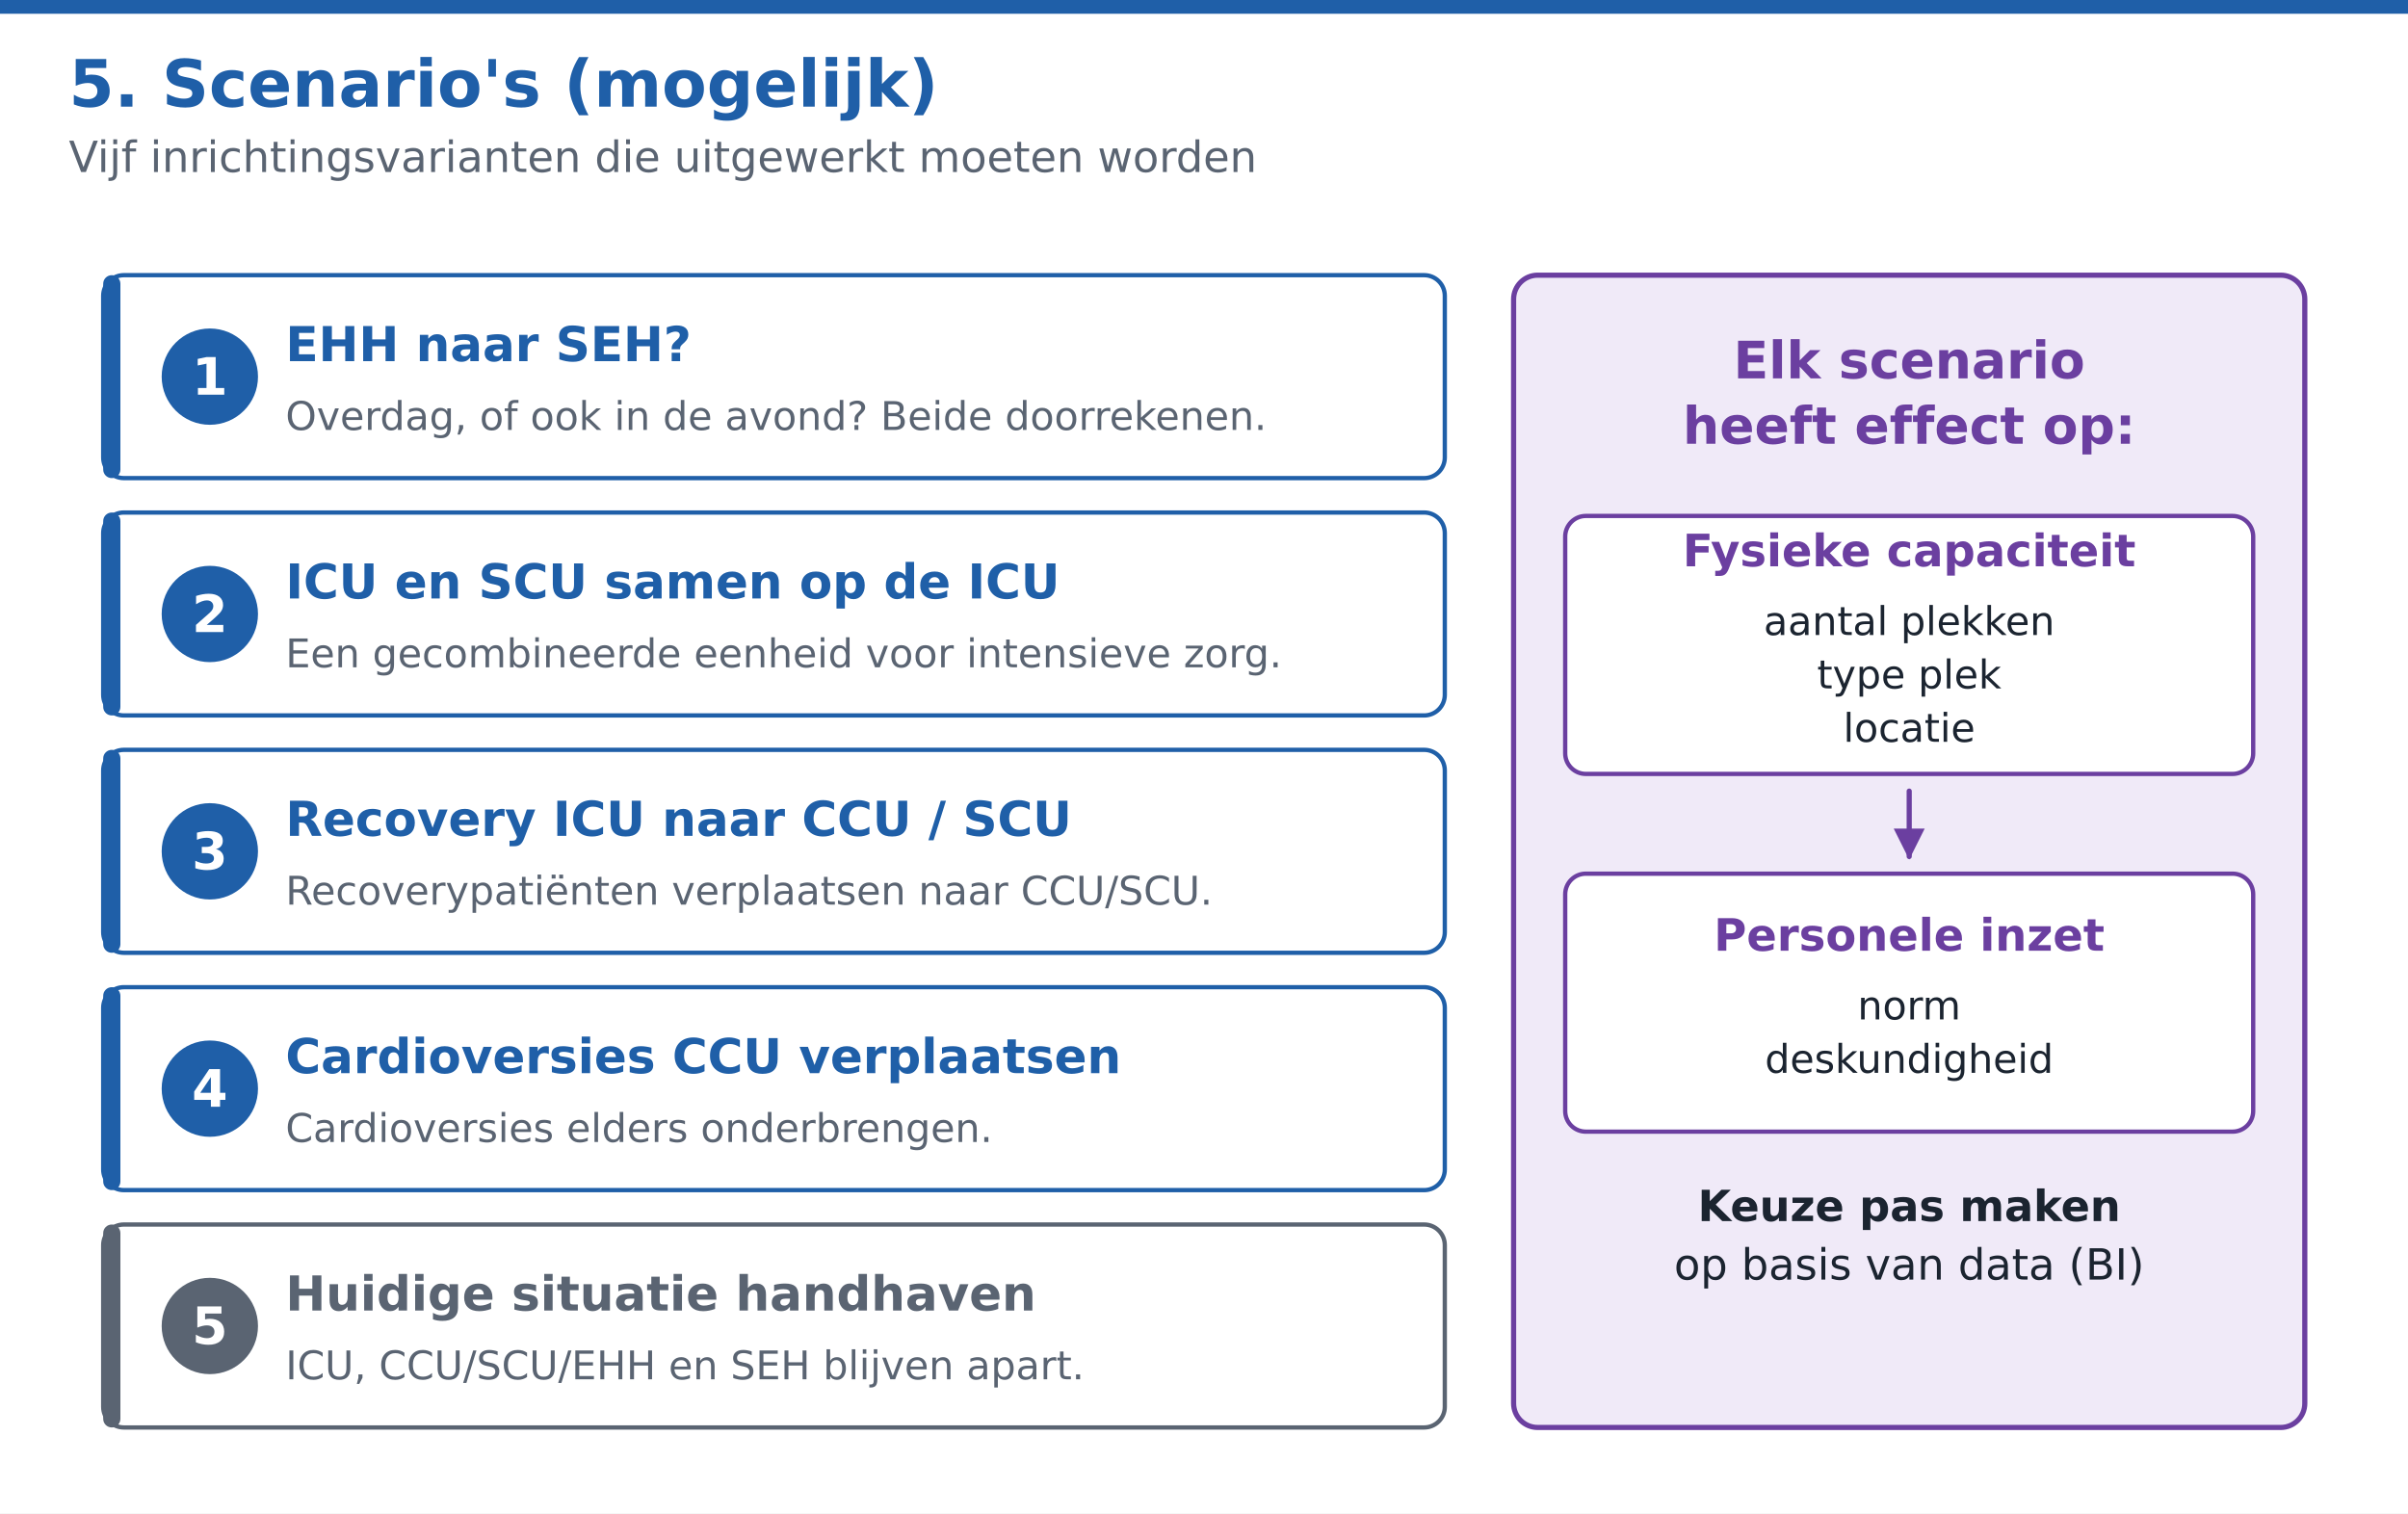
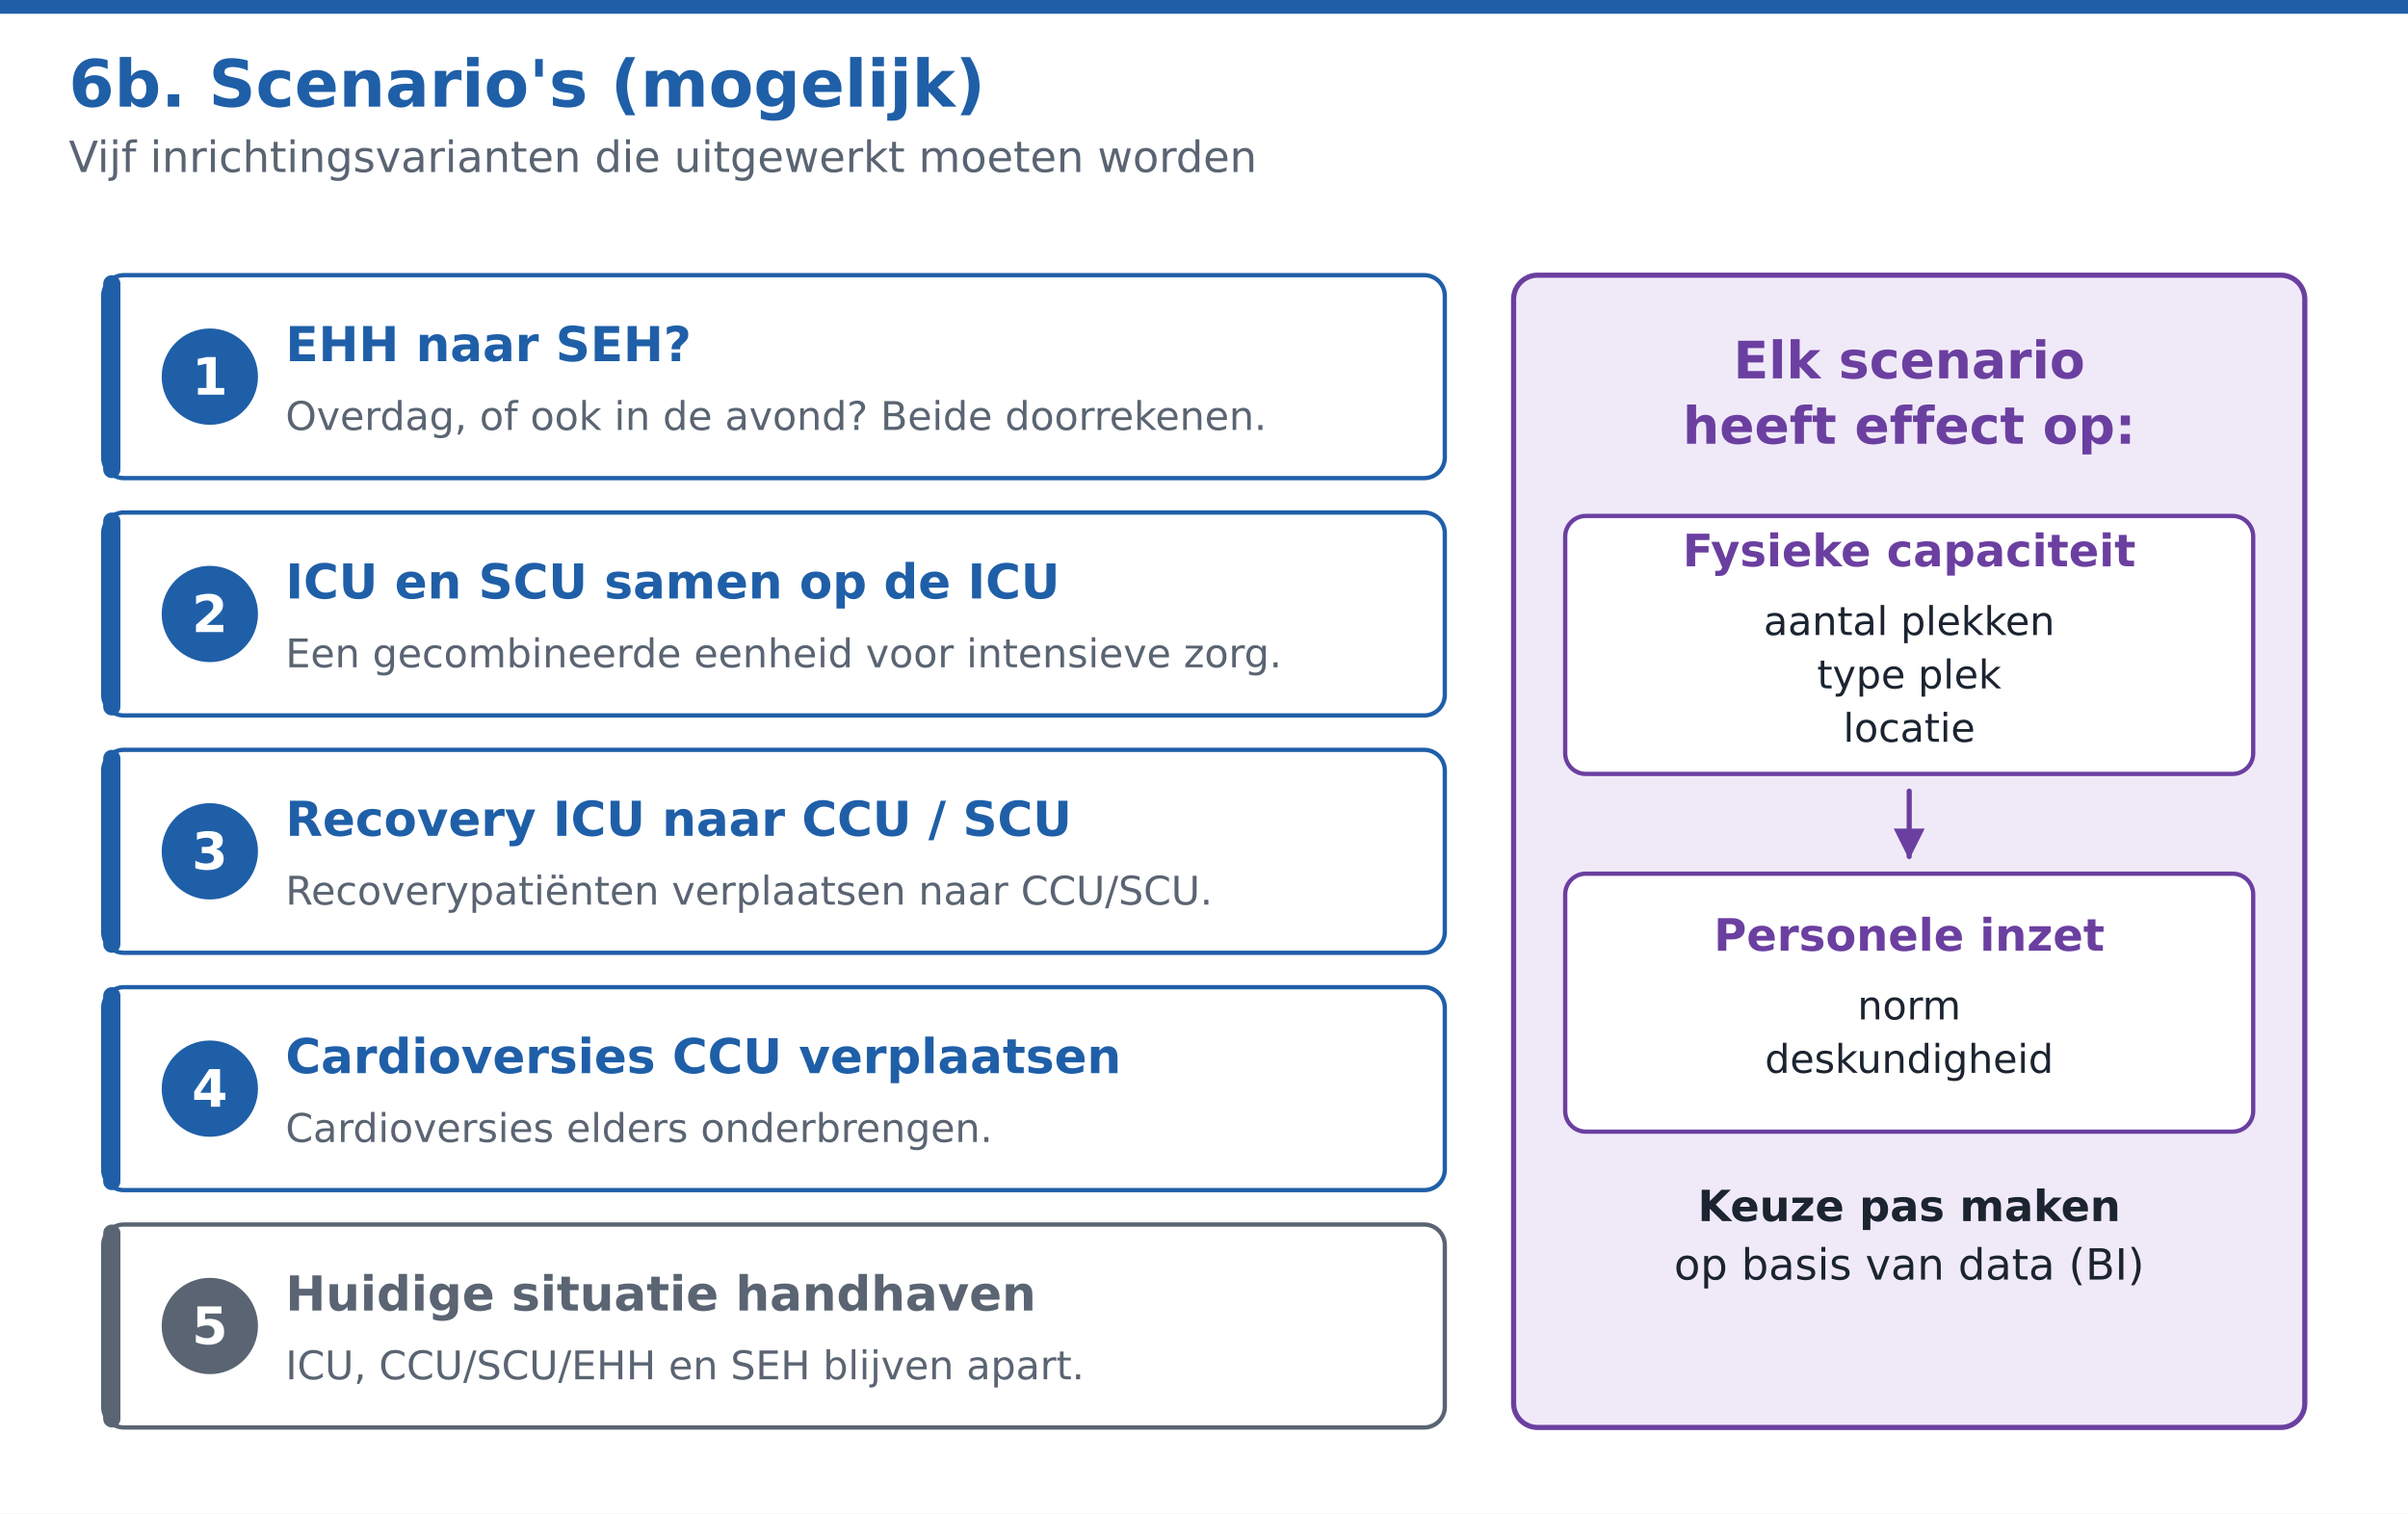
<svg xmlns="http://www.w3.org/2000/svg" width="1400" height="880" viewBox="0 0 1400 880">
  <defs>
    <marker id="arrow-6B3FA0" viewBox="0 0 10 10" refX="9" refY="5" markerWidth="6" markerHeight="6" orient="auto-start-reverse">
      <path d="M 0 0 L 10 5 L 0 10 z" fill="#6B3FA0" />
    </marker>
  </defs>
  <rect width="1400" height="880" fill="#FFFFFF" />
  <rect x="0" y="0" width="1400" height="8" rx="0" ry="0" fill="#1F5FA8" fill-opacity="1" stroke="none" stroke-width="2" />
-   <text x="40" y="62" font-family="DejaVu Sans, Arial, Helvetica, sans-serif" font-size="38" fill="#1F5FA8" text-anchor="start" font-weight="bold" font-style="normal" letter-spacing="0">5. Scenario's (mogelijk)</text>
+   <text x="40" y="62" font-family="DejaVu Sans, Arial, Helvetica, sans-serif" font-size="38" fill="#1F5FA8" text-anchor="start" font-weight="bold" font-style="normal" letter-spacing="0">6b. Scenario's (mogelijk)</text>
  <text x="40" y="100" font-family="DejaVu Sans, Arial, Helvetica, sans-serif" font-size="25" fill="#5A6472" text-anchor="start" font-weight="normal" font-style="normal" letter-spacing="0">Vijf inrichtingsvarianten die uitgewerkt moeten worden</text>
  <rect x="60" y="160" width="780" height="118" rx="12" ry="12" fill="#FFFFFF" fill-opacity="1" stroke="#1F5FA8" stroke-width="2.5" />
  <rect x="60" y="160" width="10" height="118" rx="5" ry="5" fill="#1F5FA8" fill-opacity="1" stroke="none" stroke-width="2" />
  <circle cx="122" cy="219" r="28" fill="#1F5FA8" stroke="none" stroke-width="2" />
  <text x="122" y="229.5" font-family="DejaVu Sans, Arial, Helvetica, sans-serif" font-size="30" fill="#FFFFFF" text-anchor="middle" font-weight="bold" font-style="normal" letter-spacing="0">1</text>
  <text x="166" y="210" font-family="DejaVu Sans, Arial, Helvetica, sans-serif" font-size="28" fill="#1F5FA8" text-anchor="start" font-weight="bold" font-style="normal" letter-spacing="0">EHH naar SEH?</text>
  <text x="166" y="250" font-family="DejaVu Sans, Arial, Helvetica, sans-serif" font-size="23" fill="#5A6472" text-anchor="start" font-weight="normal" font-style="normal" letter-spacing="0">Overdag, of ook in de avond? Beide doorrekenen.</text>
  <rect x="60" y="298" width="780" height="118" rx="12" ry="12" fill="#FFFFFF" fill-opacity="1" stroke="#1F5FA8" stroke-width="2.5" />
  <rect x="60" y="298" width="10" height="118" rx="5" ry="5" fill="#1F5FA8" fill-opacity="1" stroke="none" stroke-width="2" />
  <circle cx="122" cy="357" r="28" fill="#1F5FA8" stroke="none" stroke-width="2" />
  <text x="122" y="367.5" font-family="DejaVu Sans, Arial, Helvetica, sans-serif" font-size="30" fill="#FFFFFF" text-anchor="middle" font-weight="bold" font-style="normal" letter-spacing="0">2</text>
  <text x="166" y="348" font-family="DejaVu Sans, Arial, Helvetica, sans-serif" font-size="28" fill="#1F5FA8" text-anchor="start" font-weight="bold" font-style="normal" letter-spacing="0">ICU en SCU samen op de ICU</text>
  <text x="166" y="388" font-family="DejaVu Sans, Arial, Helvetica, sans-serif" font-size="23" fill="#5A6472" text-anchor="start" font-weight="normal" font-style="normal" letter-spacing="0">Een gecombineerde eenheid voor intensieve zorg.</text>
  <rect x="60" y="436" width="780" height="118" rx="12" ry="12" fill="#FFFFFF" fill-opacity="1" stroke="#1F5FA8" stroke-width="2.5" />
  <rect x="60" y="436" width="10" height="118" rx="5" ry="5" fill="#1F5FA8" fill-opacity="1" stroke="none" stroke-width="2" />
  <circle cx="122" cy="495" r="28" fill="#1F5FA8" stroke="none" stroke-width="2" />
  <text x="122" y="505.5" font-family="DejaVu Sans, Arial, Helvetica, sans-serif" font-size="30" fill="#FFFFFF" text-anchor="middle" font-weight="bold" font-style="normal" letter-spacing="0">3</text>
  <text x="166" y="486" font-family="DejaVu Sans, Arial, Helvetica, sans-serif" font-size="28" fill="#1F5FA8" text-anchor="start" font-weight="bold" font-style="normal" letter-spacing="0">Recovery ICU naar CCU / SCU</text>
  <text x="166" y="526" font-family="DejaVu Sans, Arial, Helvetica, sans-serif" font-size="23" fill="#5A6472" text-anchor="start" font-weight="normal" font-style="normal" letter-spacing="0">Recoverypatiënten verplaatsen naar CCU/SCU.</text>
  <rect x="60" y="574" width="780" height="118" rx="12" ry="12" fill="#FFFFFF" fill-opacity="1" stroke="#1F5FA8" stroke-width="2.5" />
  <rect x="60" y="574" width="10" height="118" rx="5" ry="5" fill="#1F5FA8" fill-opacity="1" stroke="none" stroke-width="2" />
  <circle cx="122" cy="633" r="28" fill="#1F5FA8" stroke="none" stroke-width="2" />
  <text x="122" y="643.5" font-family="DejaVu Sans, Arial, Helvetica, sans-serif" font-size="30" fill="#FFFFFF" text-anchor="middle" font-weight="bold" font-style="normal" letter-spacing="0">4</text>
  <text x="166" y="624" font-family="DejaVu Sans, Arial, Helvetica, sans-serif" font-size="28" fill="#1F5FA8" text-anchor="start" font-weight="bold" font-style="normal" letter-spacing="0">Cardioversies CCU verplaatsen</text>
  <text x="166" y="664" font-family="DejaVu Sans, Arial, Helvetica, sans-serif" font-size="23" fill="#5A6472" text-anchor="start" font-weight="normal" font-style="normal" letter-spacing="0">Cardioversies elders onderbrengen.</text>
  <rect x="60" y="712" width="780" height="118" rx="12" ry="12" fill="#FFFFFF" fill-opacity="1" stroke="#5A6472" stroke-width="2.5" />
  <rect x="60" y="712" width="10" height="118" rx="5" ry="5" fill="#5A6472" fill-opacity="1" stroke="none" stroke-width="2" />
  <circle cx="122" cy="771" r="28" fill="#5A6472" stroke="none" stroke-width="2" />
  <text x="122" y="781.5" font-family="DejaVu Sans, Arial, Helvetica, sans-serif" font-size="30" fill="#FFFFFF" text-anchor="middle" font-weight="bold" font-style="normal" letter-spacing="0">5</text>
  <text x="166" y="762" font-family="DejaVu Sans, Arial, Helvetica, sans-serif" font-size="28" fill="#5A6472" text-anchor="start" font-weight="bold" font-style="normal" letter-spacing="0">Huidige situatie handhaven</text>
  <text x="166" y="802" font-family="DejaVu Sans, Arial, Helvetica, sans-serif" font-size="23" fill="#5A6472" text-anchor="start" font-weight="normal" font-style="normal" letter-spacing="0">ICU, CCU/SCU/EHH en SEH blijven apart.</text>
  <rect x="880" y="160" width="460" height="670" rx="14" ry="14" fill="#F0EAF8" fill-opacity="1" stroke="#6B3FA0" stroke-width="3" />
  <text x="1110.0" y="220" font-family="DejaVu Sans, Arial, Helvetica, sans-serif" font-size="30" fill="#6B3FA0" text-anchor="middle" font-weight="bold" font-style="normal" letter-spacing="0">Elk scenario</text>
  <text x="1110.0" y="258" font-family="DejaVu Sans, Arial, Helvetica, sans-serif" font-size="30" fill="#6B3FA0" text-anchor="middle" font-weight="bold" font-style="normal" letter-spacing="0">heeft effect op:</text>
  <rect x="910" y="300" width="400" height="150" rx="12" ry="12" fill="#FFFFFF" fill-opacity="1" stroke="#6B3FA0" stroke-width="2.5" />
  <text x="1110.0" y="329.275" font-family="DejaVu Sans, Arial, Helvetica, sans-serif" font-size="26" fill="#6B3FA0" text-anchor="middle" font-weight="bold" font-style="normal" letter-spacing="0">Fysieke capaciteit</text>
  <text x="1110.0" y="369.225" font-family="DejaVu Sans, Arial, Helvetica, sans-serif" font-size="23" fill="#1B2430" text-anchor="middle" font-weight="normal" font-style="normal" letter-spacing="0">aantal plekken</text>
  <text x="1110.0" y="400.275" font-family="DejaVu Sans, Arial, Helvetica, sans-serif" font-size="23" fill="#1B2430" text-anchor="middle" font-weight="normal" font-style="normal" letter-spacing="0">type plek</text>
  <text x="1110.0" y="431.325" font-family="DejaVu Sans, Arial, Helvetica, sans-serif" font-size="23" fill="#1B2430" text-anchor="middle" font-weight="normal" font-style="normal" letter-spacing="0">locatie</text>
  <path d="M 1110.0 460 L 1110.0 498" fill="none" stroke="#6B3FA0" stroke-width="3" stroke-linecap="round" stroke-linejoin="round" marker-end="url(#arrow-6B3FA0)" />
  <rect x="910" y="508" width="400" height="150" rx="12" ry="12" fill="#FFFFFF" fill-opacity="1" stroke="#6B3FA0" stroke-width="2.5" />
  <text x="1110.0" y="552.8" font-family="DejaVu Sans, Arial, Helvetica, sans-serif" font-size="26" fill="#6B3FA0" text-anchor="middle" font-weight="bold" font-style="normal" letter-spacing="0">Personele inzet</text>
  <text x="1110.0" y="592.75" font-family="DejaVu Sans, Arial, Helvetica, sans-serif" font-size="23" fill="#1B2430" text-anchor="middle" font-weight="normal" font-style="normal" letter-spacing="0">norm</text>
  <text x="1110.0" y="623.8" font-family="DejaVu Sans, Arial, Helvetica, sans-serif" font-size="23" fill="#1B2430" text-anchor="middle" font-weight="normal" font-style="normal" letter-spacing="0">deskundigheid</text>
  <text x="1110.0" y="710" font-family="DejaVu Sans, Arial, Helvetica, sans-serif" font-size="25" fill="#1B2430" text-anchor="middle" font-weight="bold" font-style="normal" letter-spacing="0">Keuze pas maken</text>
  <text x="1110.0" y="744" font-family="DejaVu Sans, Arial, Helvetica, sans-serif" font-size="25" fill="#1B2430" text-anchor="middle" font-weight="normal" font-style="normal" letter-spacing="0">op basis van data (BI)</text>
</svg>
